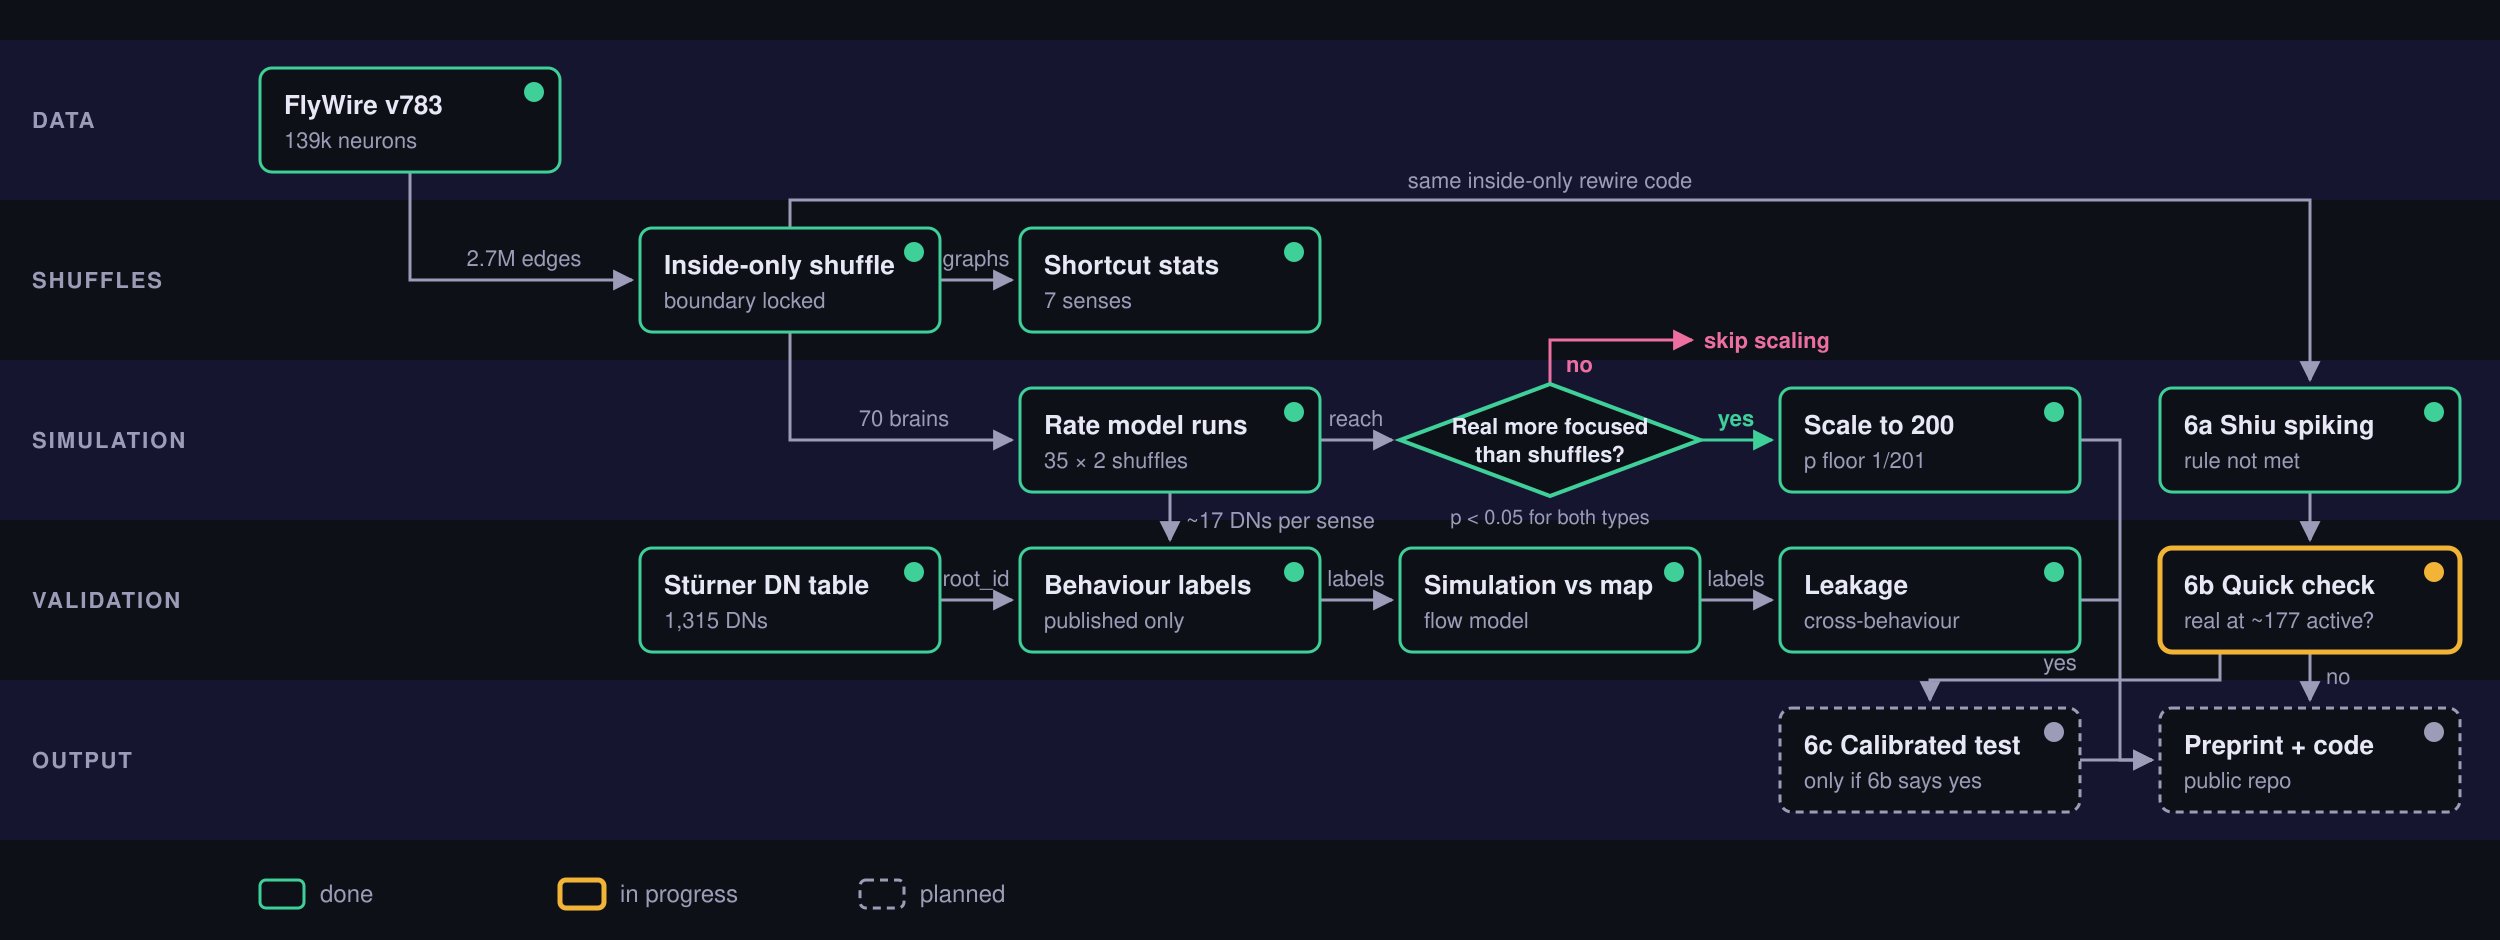
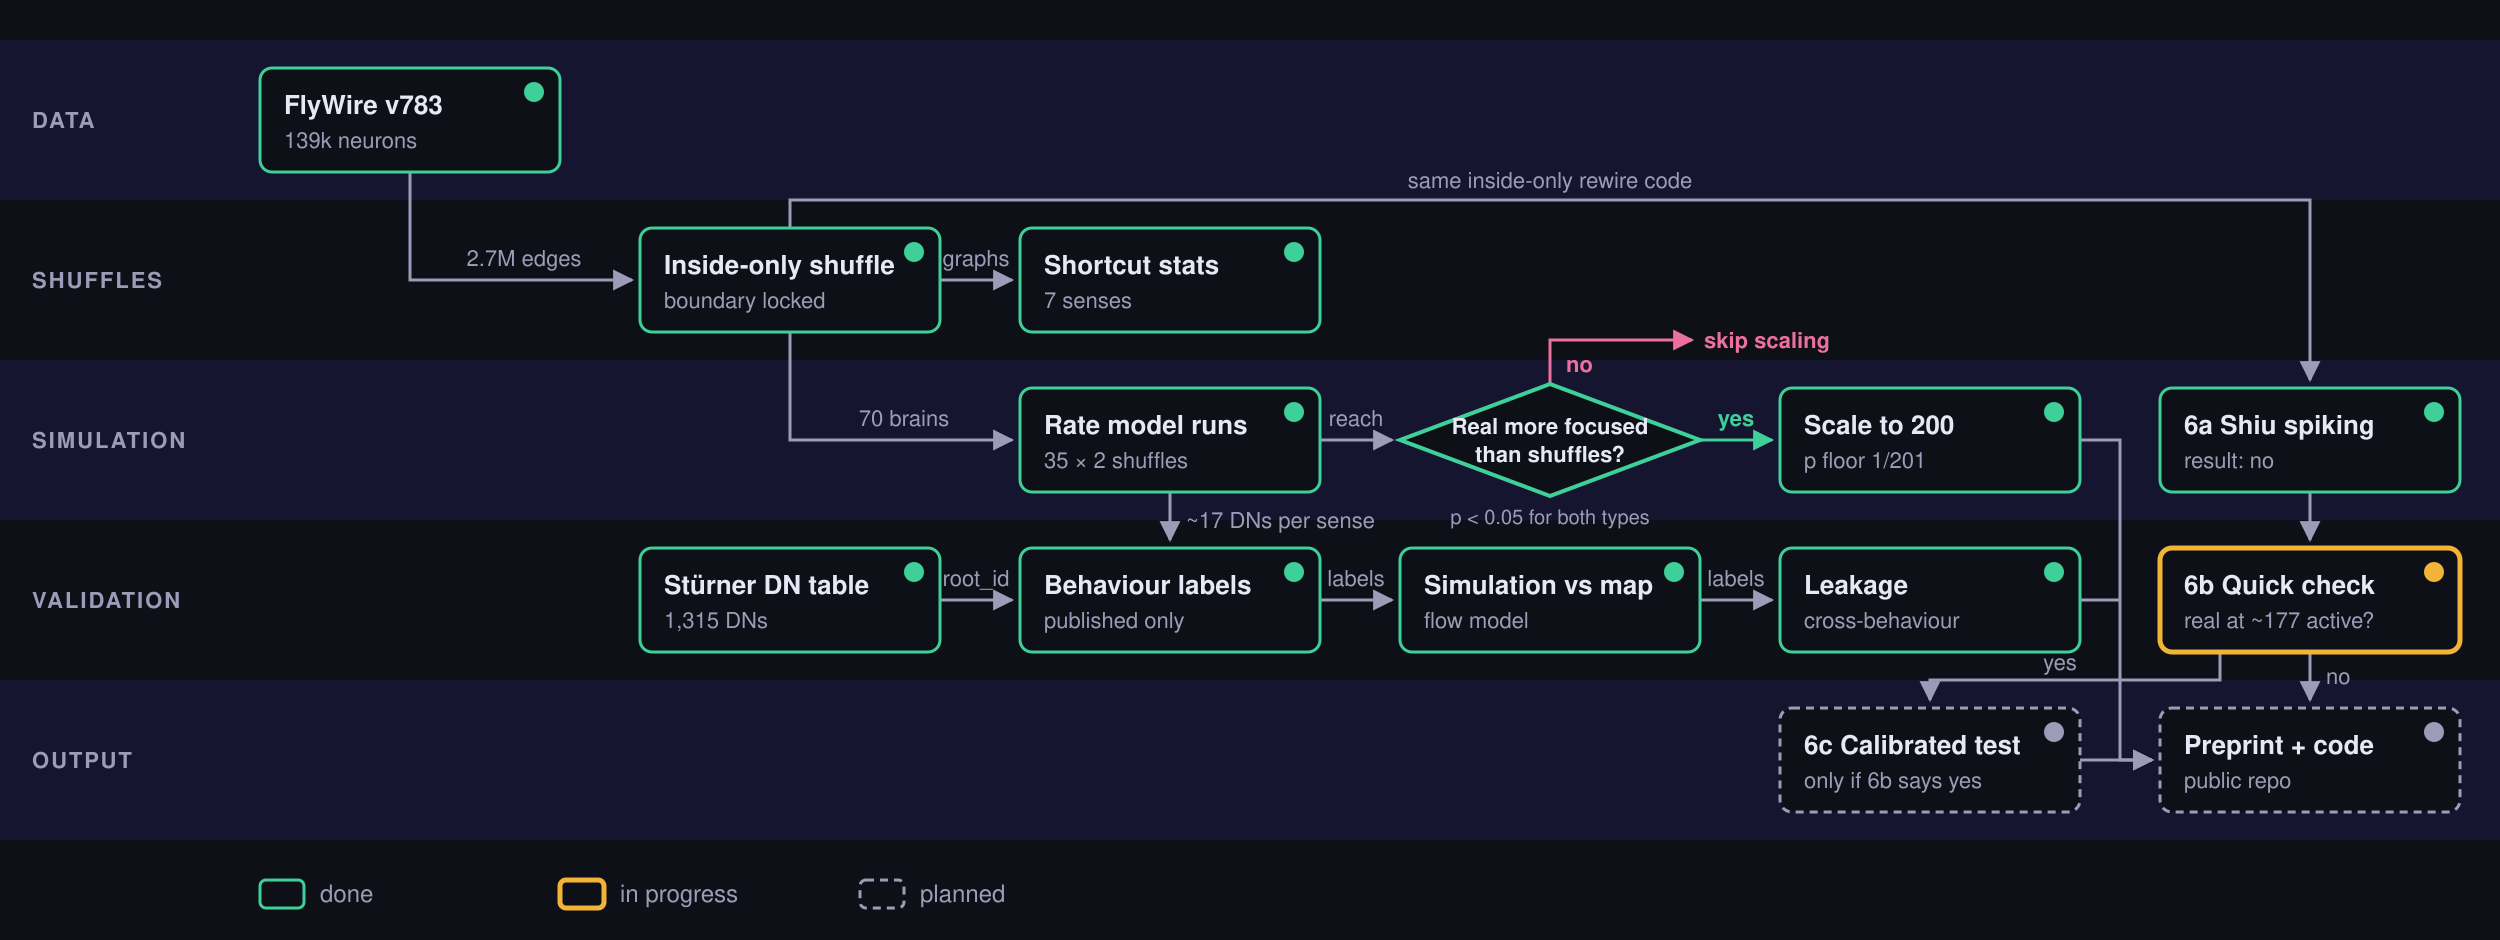
<svg xmlns="http://www.w3.org/2000/svg" viewBox="0 0 1250 470" font-family="Segoe UI, Helvetica, Arial, sans-serif">
  <rect width="1250" height="470" fill="#0d1117" />
  <defs>
    <marker id="pa" viewBox="0 0 10 10" refX="9" refY="5" markerWidth="7" markerHeight="7" orient="auto">
      <path d="M0,0L10,5L0,10z" fill="#9d9cb8" />
    </marker>
    <marker id="py" viewBox="0 0 10 10" refX="9" refY="5" markerWidth="7" markerHeight="7" orient="auto">
      <path d="M0,0L10,5L0,10z" fill="#3fcf98" />
    </marker>
    <marker id="pn" viewBox="0 0 10 10" refX="9" refY="5" markerWidth="7" markerHeight="7" orient="auto">
      <path d="M0,0L10,5L0,10z" fill="#ec6fa0" />
    </marker>
  </defs>
  <rect x="0" y="20" width="1250" height="80" fill="#161530" />
  <text x="16" y="64" font-size="11" font-weight="700" letter-spacing="1" fill="#9d9cb8">DATA</text>
  <text x="16" y="144" font-size="11" font-weight="700" letter-spacing="1" fill="#9d9cb8">SHUFFLES</text>
  <rect x="0" y="180" width="1250" height="80" fill="#161530" />
  <text x="16" y="224" font-size="11" font-weight="700" letter-spacing="1" fill="#9d9cb8">SIMULATION</text>
  <text x="16" y="304" font-size="11" font-weight="700" letter-spacing="1" fill="#9d9cb8">VALIDATION</text>
  <rect x="0" y="340" width="1250" height="80" fill="#161530" />
  <text x="16" y="384" font-size="11" font-weight="700" letter-spacing="1" fill="#9d9cb8">OUTPUT</text>
  <path d="M205,86 V140 H316" fill="none" stroke="#9d9cb8" stroke-width="1.5" marker-end="url(#pa)" />
  <text x="262" y="133" font-size="11" fill="#9d9cb8" text-anchor="middle">2.7M edges</text>
  <path d="M470,140 H506" fill="none" stroke="#9d9cb8" stroke-width="1.5" marker-end="url(#pa)" />
  <text x="488" y="133" font-size="11" fill="#9d9cb8" text-anchor="middle">graphs</text>
  <path d="M395,166 V220 H506" fill="none" stroke="#9d9cb8" stroke-width="1.5" marker-end="url(#pa)" />
  <text x="452" y="213" font-size="11" fill="#9d9cb8" text-anchor="middle">70 brains</text>
  <path d="M660,220 H696" fill="none" stroke="#9d9cb8" stroke-width="1.5" marker-end="url(#pa)" />
  <text x="678" y="213" font-size="11" fill="#9d9cb8" text-anchor="middle">reach</text>
  <path d="M850,220 H886" fill="none" stroke="#3fcf98" stroke-width="1.5" marker-end="url(#py)" />
  <text x="868" y="213" font-size="11" fill="#3fcf98" text-anchor="middle" font-weight="700">yes</text>
  <path d="M775,192 V170 H846" fill="none" stroke="#ec6fa0" stroke-width="1.5" marker-end="url(#pn)" />
  <text x="783" y="186" font-size="11" fill="#ec6fa0" text-anchor="start" font-weight="700">no</text>
  <text x="852" y="174" font-size="11" font-weight="700" fill="#ec6fa0">skip scaling</text>
  <text x="775" y="262" font-size="10" fill="#9d9cb8" text-anchor="middle">p &lt; 0.05 for both types</text>
  <path d="M585,246 V270" fill="none" stroke="#9d9cb8" stroke-width="1.5" marker-end="url(#pa)" />
  <text x="593" y="264" font-size="11" fill="#9d9cb8" text-anchor="start">~17 DNs per sense</text>
  <path d="M470,300 H506" fill="none" stroke="#9d9cb8" stroke-width="1.5" marker-end="url(#pa)" />
  <text x="488" y="293" font-size="11" fill="#9d9cb8" text-anchor="middle">root_id</text>
  <path d="M660,300 H696" fill="none" stroke="#9d9cb8" stroke-width="1.5" marker-end="url(#pa)" />
  <text x="678" y="293" font-size="11" fill="#9d9cb8" text-anchor="middle">labels</text>
  <path d="M850,300 H886" fill="none" stroke="#9d9cb8" stroke-width="1.5" marker-end="url(#pa)" />
  <text x="868" y="293" font-size="11" fill="#9d9cb8" text-anchor="middle">labels</text>
  <path d="M395,114 V100 H1155 V190" fill="none" stroke="#9d9cb8" stroke-width="1.5" marker-end="url(#pa)" />
  <text x="775" y="94" font-size="11" fill="#9d9cb8" text-anchor="middle">same inside-only rewire code</text>
  <path d="M1040,220 H1060 V380 H1076" fill="none" stroke="#9d9cb8" stroke-width="1.5" marker-end="url(#pa)" />
  <path d="M1040,300 H1060" fill="none" stroke="#9d9cb8" stroke-width="1.5" />
  <path d="M1155,246 V270" fill="none" stroke="#9d9cb8" stroke-width="1.5" marker-end="url(#pa)" />
  <path d="M1155,326 V350" fill="none" stroke="#9d9cb8" stroke-width="1.5" marker-end="url(#pa)" />
  <text x="1163" y="342" font-size="11" fill="#9d9cb8" text-anchor="start">no</text>
  <path d="M1110,326 V340 H965 V350" fill="none" stroke="#9d9cb8" stroke-width="1.5" marker-end="url(#pa)" />
  <text x="1030" y="335" font-size="11" fill="#9d9cb8" text-anchor="middle">yes</text>
  <path d="M1040,380 H1076" fill="none" stroke="#9d9cb8" stroke-width="1.5" marker-end="url(#pa)" />
  <g transform="translate(130,34)">
    <rect width="150" height="52" rx="6" fill="#0d1117" stroke="#3fcf98" stroke-width="1.5" />
    <circle cx="137" cy="12" r="5" fill="#3fcf98" />
    <text x="12" y="23" font-size="13" font-weight="700" fill="#e8e7f5">FlyWire v783</text>
    <text x="12" y="40" font-size="11" fill="#9d9cb8">139k neurons</text>
  </g>
  <g transform="translate(320,114)">
    <rect width="150" height="52" rx="6" fill="#0d1117" stroke="#3fcf98" stroke-width="1.5" />
    <circle cx="137" cy="12" r="5" fill="#3fcf98" />
    <text x="12" y="23" font-size="13" font-weight="700" fill="#e8e7f5">Inside-only shuffle</text>
    <text x="12" y="40" font-size="11" fill="#9d9cb8">boundary locked</text>
  </g>
  <g transform="translate(510,114)">
    <rect width="150" height="52" rx="6" fill="#0d1117" stroke="#3fcf98" stroke-width="1.5" />
    <circle cx="137" cy="12" r="5" fill="#3fcf98" />
    <text x="12" y="23" font-size="13" font-weight="700" fill="#e8e7f5">Shortcut stats</text>
    <text x="12" y="40" font-size="11" fill="#9d9cb8">7 senses</text>
  </g>
  <g transform="translate(510,194)">
    <rect width="150" height="52" rx="6" fill="#0d1117" stroke="#3fcf98" stroke-width="1.5" />
    <circle cx="137" cy="12" r="5" fill="#3fcf98" />
    <text x="12" y="23" font-size="13" font-weight="700" fill="#e8e7f5">Rate model runs</text>
    <text x="12" y="40" font-size="11" fill="#9d9cb8">35 × 2 shuffles</text>
  </g>
  <g transform="translate(775,220)">
    <polygon points="0,-28 75,0 0,28 -75,0" fill="#0d1117" stroke="#3fcf98" stroke-width="2" />
    <text x="0" y="-3" font-size="11" font-weight="700" fill="#e8e7f5" text-anchor="middle">Real more focused</text>
    <text x="0" y="11" font-size="11" font-weight="700" fill="#e8e7f5" text-anchor="middle">than shuffles?</text>
  </g>
  <g transform="translate(890,194)">
    <rect width="150" height="52" rx="6" fill="#0d1117" stroke="#3fcf98" stroke-width="1.5" />
    <circle cx="137" cy="12" r="5" fill="#3fcf98" />
    <text x="12" y="23" font-size="13" font-weight="700" fill="#e8e7f5">Scale to 200</text>
    <text x="12" y="40" font-size="11" fill="#9d9cb8">p floor 1/201</text>
  </g>
  <g transform="translate(1080,194)">
    <rect width="150" height="52" rx="6" fill="#0d1117" stroke="#3fcf98" stroke-width="1.5" />
    <circle cx="137" cy="12" r="5" fill="#3fcf98" />
    <text x="12" y="23" font-size="13" font-weight="700" fill="#e8e7f5">6a Shiu spiking</text>
-     <text x="12" y="40" font-size="11" fill="#9d9cb8">rule not met</text>
+     <text x="12" y="40" font-size="11" fill="#9d9cb8">result: no</text>
  </g>
  <g transform="translate(1080,274)">
    <rect width="150" height="52" rx="6" fill="#0d1117" stroke="#f2b437" stroke-width="2.5" />
    <circle cx="137" cy="12" r="5" fill="#f2b437" />
    <text x="12" y="23" font-size="13" font-weight="700" fill="#e8e7f5">6b Quick check</text>
    <text x="12" y="40" font-size="11" fill="#9d9cb8">real at ~177 active?</text>
  </g>
  <g transform="translate(890,354)">
    <rect width="150" height="52" rx="6" fill="#0d1117" stroke="#9d9cb8" stroke-width="1.5" stroke-dasharray="4 3" />
    <circle cx="137" cy="12" r="5" fill="#9d9cb8" />
    <text x="12" y="23" font-size="13" font-weight="700" fill="#e8e7f5">6c Calibrated test</text>
    <text x="12" y="40" font-size="11" fill="#9d9cb8">only if 6b says yes</text>
  </g>
  <g transform="translate(320,274)">
    <rect width="150" height="52" rx="6" fill="#0d1117" stroke="#3fcf98" stroke-width="1.5" />
    <circle cx="137" cy="12" r="5" fill="#3fcf98" />
    <text x="12" y="23" font-size="13" font-weight="700" fill="#e8e7f5">Stürner DN table</text>
    <text x="12" y="40" font-size="11" fill="#9d9cb8">1,315 DNs</text>
  </g>
  <g transform="translate(510,274)">
    <rect width="150" height="52" rx="6" fill="#0d1117" stroke="#3fcf98" stroke-width="1.5" />
    <circle cx="137" cy="12" r="5" fill="#3fcf98" />
    <text x="12" y="23" font-size="13" font-weight="700" fill="#e8e7f5">Behaviour labels</text>
    <text x="12" y="40" font-size="11" fill="#9d9cb8">published only</text>
  </g>
  <g transform="translate(700,274)">
    <rect width="150" height="52" rx="6" fill="#0d1117" stroke="#3fcf98" stroke-width="1.5" />
    <circle cx="137" cy="12" r="5" fill="#3fcf98" />
    <text x="12" y="23" font-size="13" font-weight="700" fill="#e8e7f5">Simulation vs map</text>
    <text x="12" y="40" font-size="11" fill="#9d9cb8">flow model</text>
  </g>
  <g transform="translate(890,274)">
    <rect width="150" height="52" rx="6" fill="#0d1117" stroke="#3fcf98" stroke-width="1.5" />
    <circle cx="137" cy="12" r="5" fill="#3fcf98" />
    <text x="12" y="23" font-size="13" font-weight="700" fill="#e8e7f5">Leakage</text>
    <text x="12" y="40" font-size="11" fill="#9d9cb8">cross-behaviour</text>
  </g>
  <g transform="translate(1080,354)">
    <rect width="150" height="52" rx="6" fill="#0d1117" stroke="#9d9cb8" stroke-width="1.5" stroke-dasharray="4 3" />
    <circle cx="137" cy="12" r="5" fill="#9d9cb8" />
    <text x="12" y="23" font-size="13" font-weight="700" fill="#e8e7f5">Preprint + code</text>
    <text x="12" y="40" font-size="11" fill="#9d9cb8">public repo</text>
  </g>
  <rect x="130" y="440" width="22" height="14" rx="3" fill="#0d1117" stroke="#3fcf98" stroke-width="1.5" />
  <text x="160" y="451" font-size="12" fill="#9d9cb8">done</text>
  <rect x="280" y="440" width="22" height="14" rx="3" fill="#0d1117" stroke="#f2b437" stroke-width="2.5" />
  <text x="310" y="451" font-size="12" fill="#9d9cb8">in progress</text>
  <rect x="430" y="440" width="22" height="14" rx="3" fill="#0d1117" stroke="#9d9cb8" stroke-width="1.5" stroke-dasharray="4 3" />
  <text x="460" y="451" font-size="12" fill="#9d9cb8">planned</text>
</svg>
